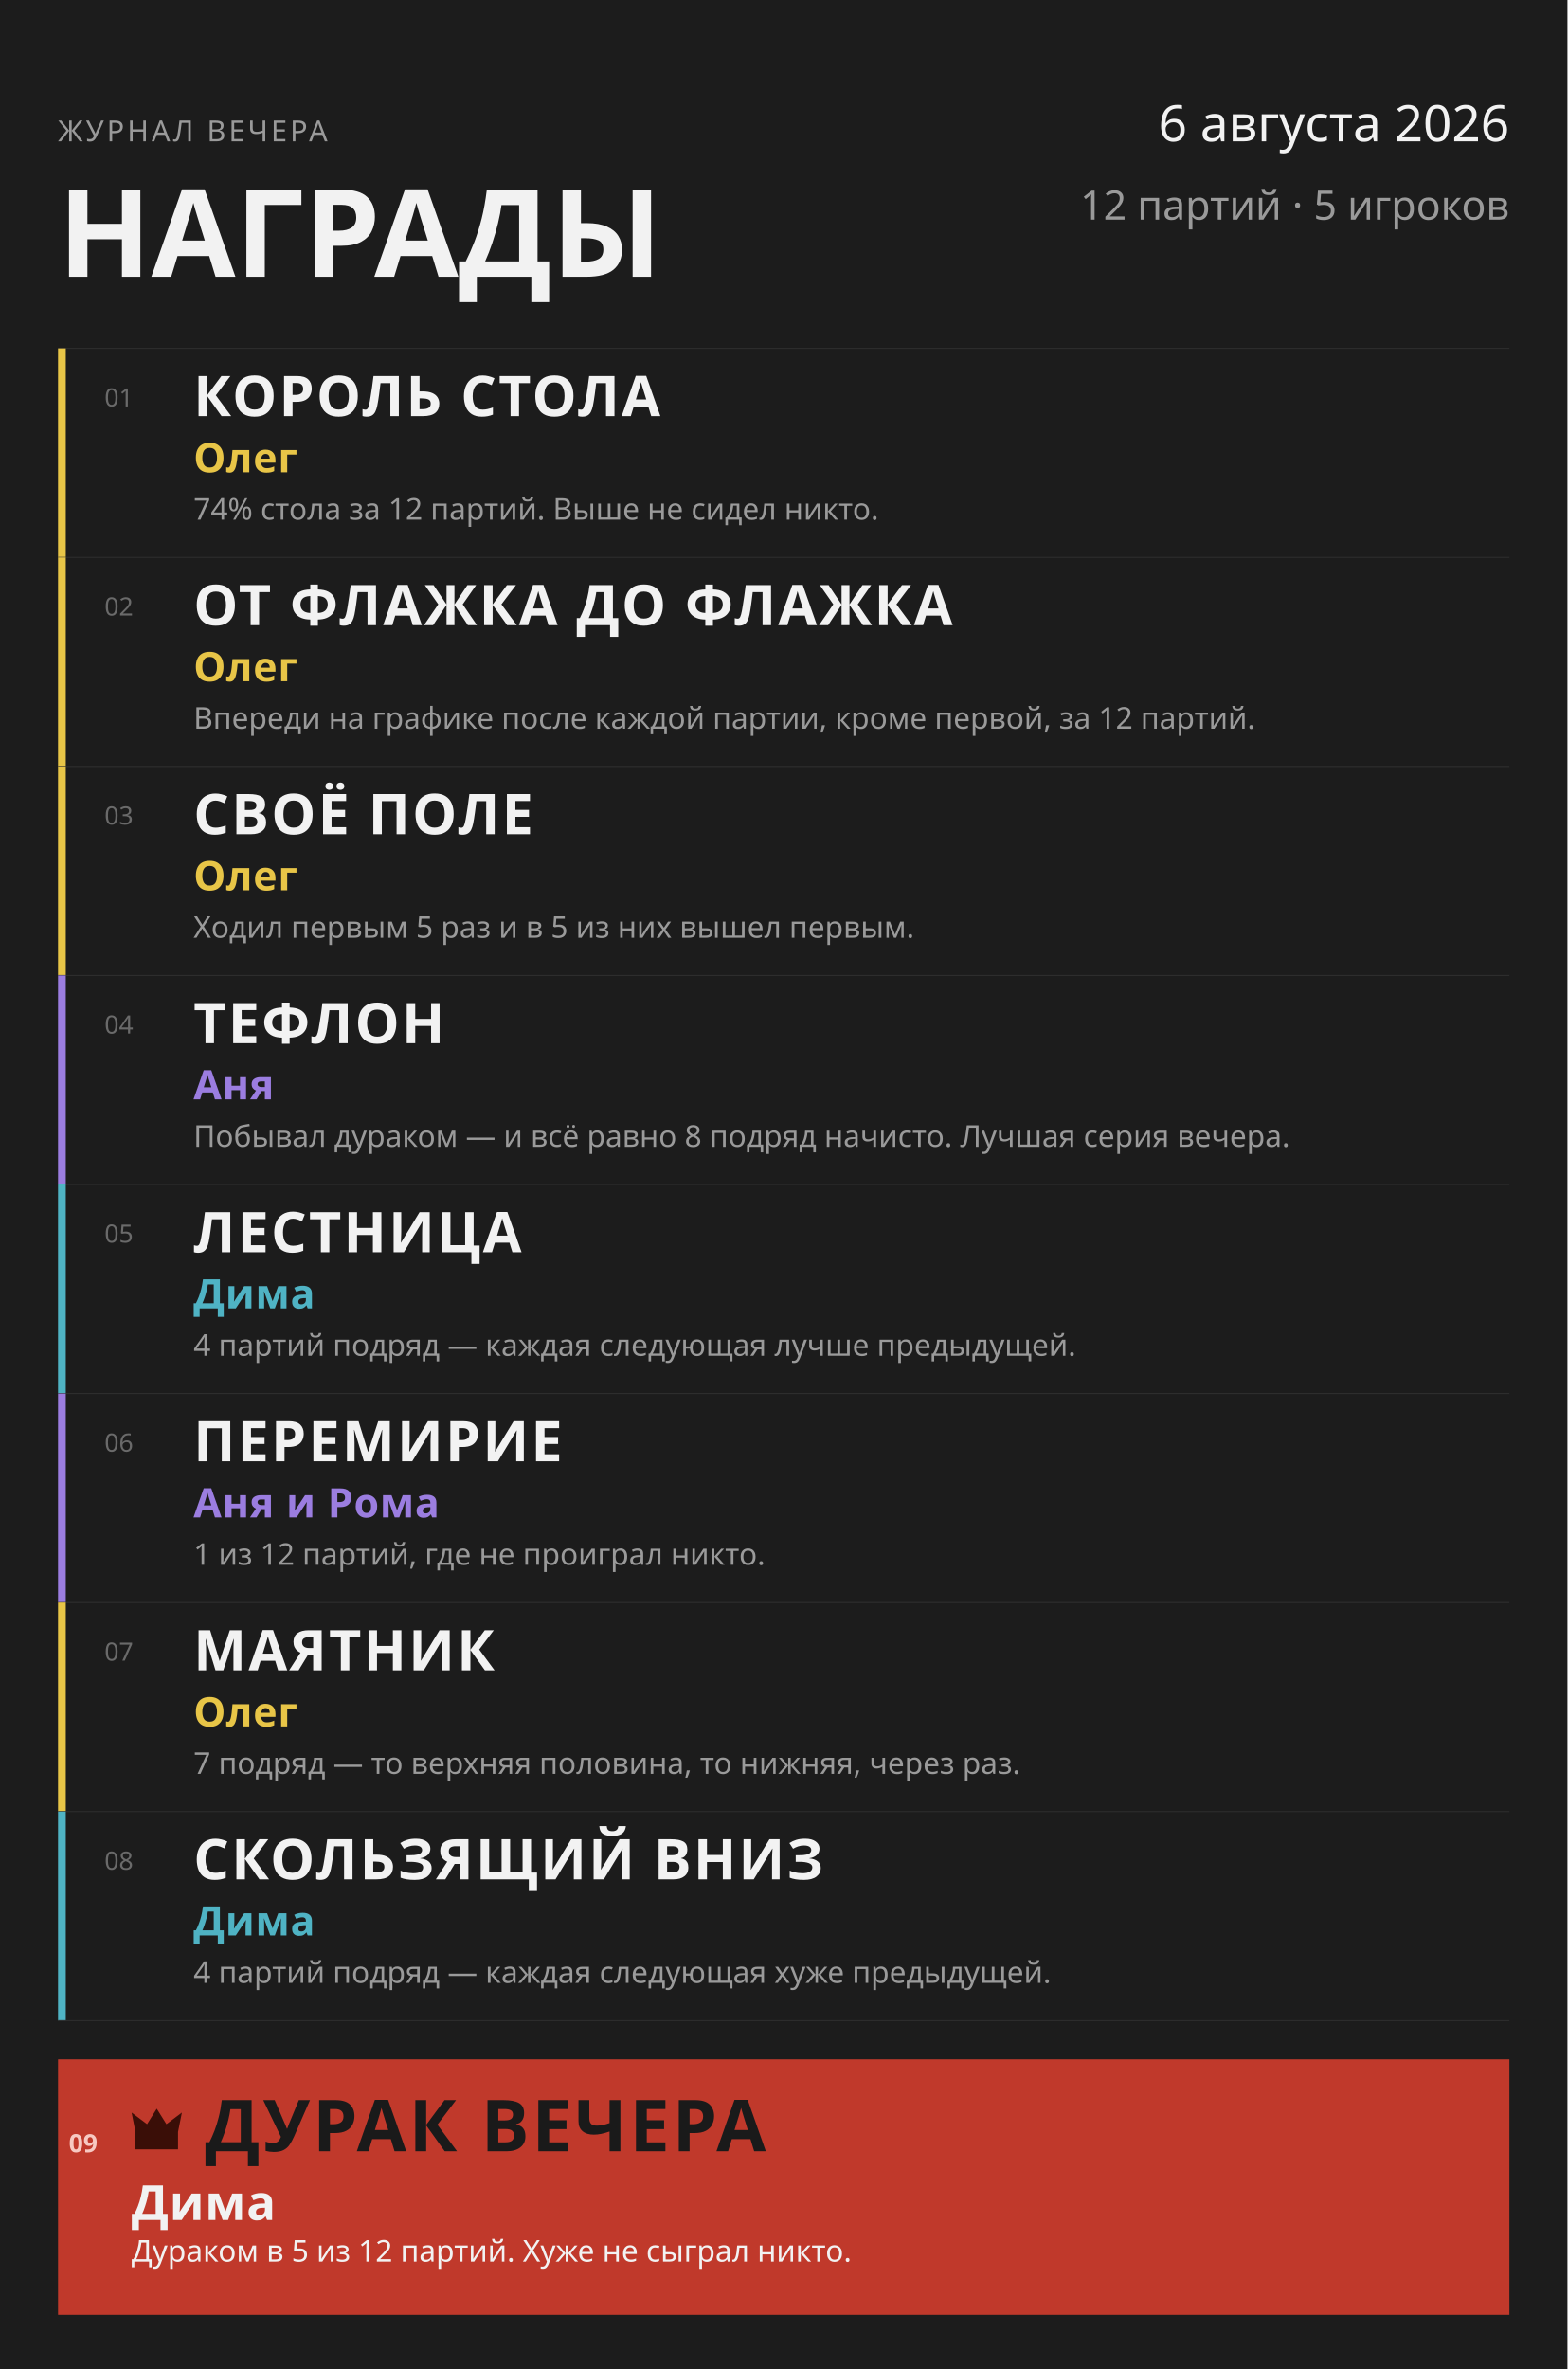
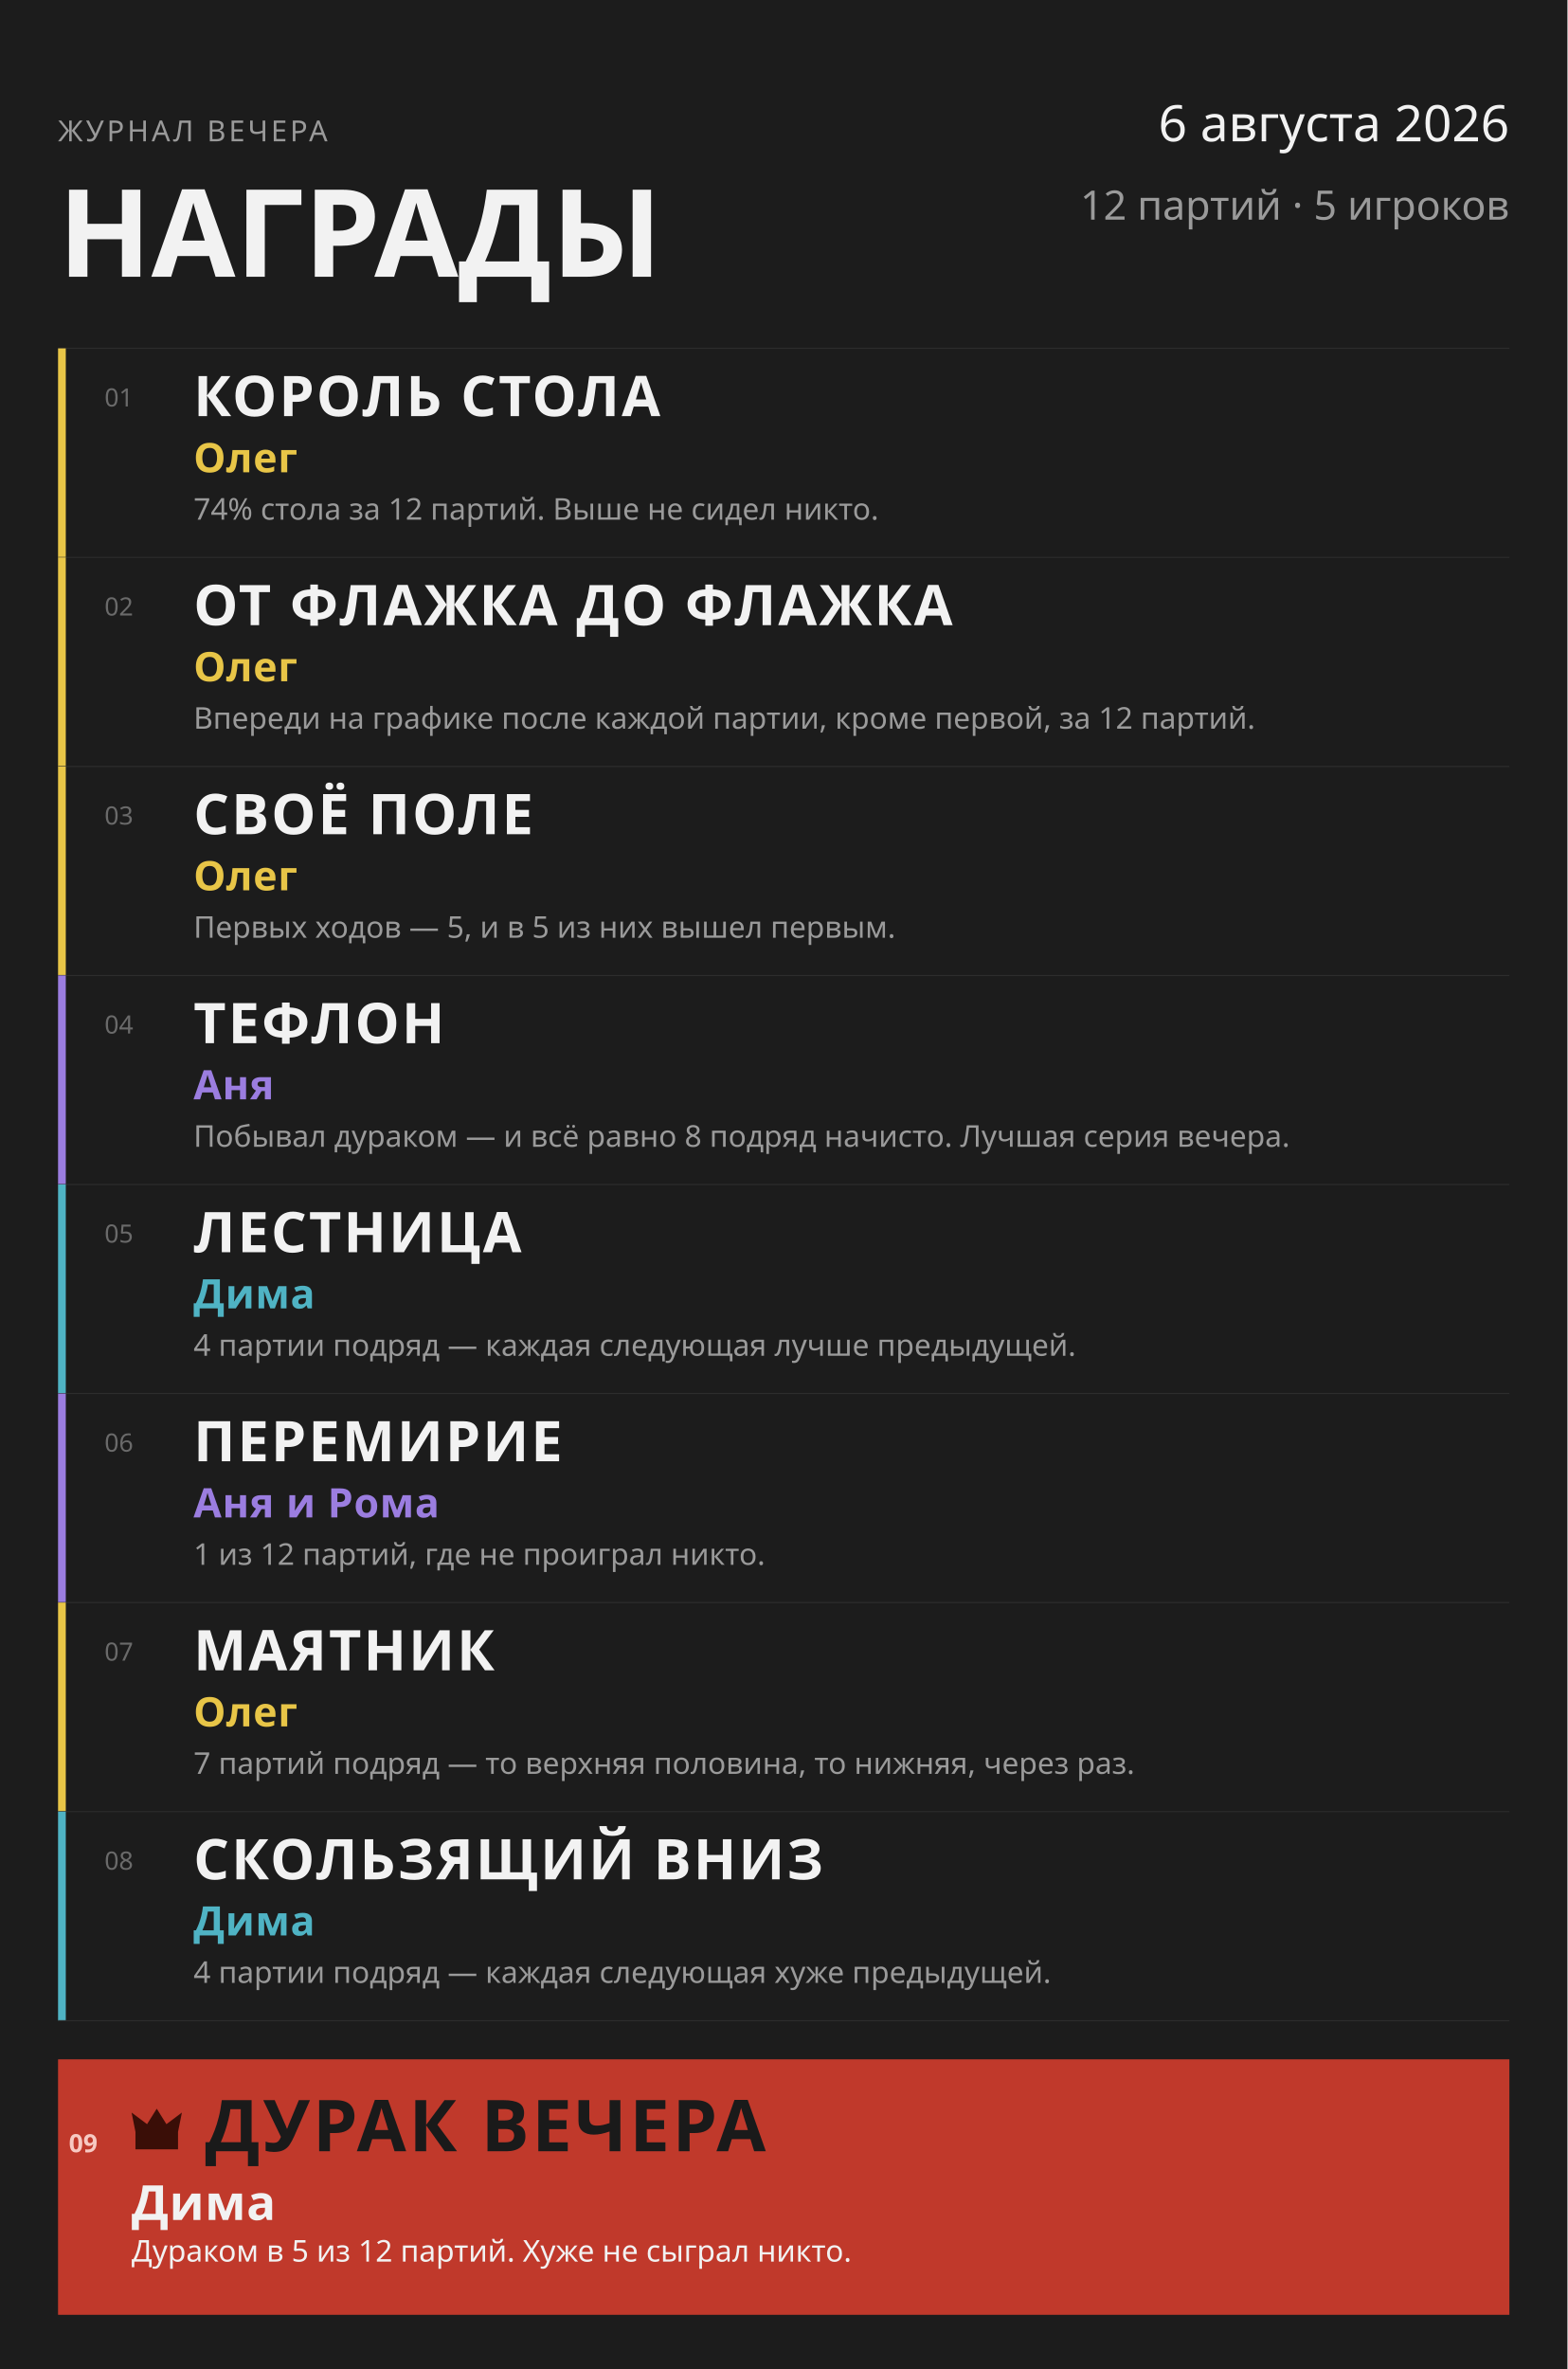
<svg xmlns="http://www.w3.org/2000/svg" width="1620" height="2448" viewBox="0 0 1620 2448">
  <rect x="0" y="0" width="1620" height="2448" fill="#1c1c1c" />
  <text x="60" y="146" fill="#9a9a9a" font-family="Noto Sans" font-size="30" letter-spacing="3">ЖУРНАЛ ВЕЧЕРА</text>
  <text x="60" y="286" fill="#f2f2f2" font-family="Noto Sans" font-weight="bold" font-size="126">НАГРАДЫ</text>
  <text x="1560" y="146" fill="#f2f2f2" font-family="Noto Sans" font-size="52" text-anchor="end">6 августа 2026</text>
  <text x="1560" y="227" fill="#9a9a9a" font-family="Noto Sans" font-size="42" text-anchor="end">12 партий · 5 игроков</text>
  <line x1="60" y1="360" x2="1560" y2="360" stroke="#2e2e2e" stroke-width="1" />
  <rect x="60" y="360" width="8" height="216" fill="#e8c547" />
  <text x="108" y="420" fill="#6a6a6a" font-family="Noto Sans" font-size="26">01</text>
  <text x="200" y="430" fill="#f2f2f2" font-family="Noto Sans" font-weight="bold" font-size="58" letter-spacing="2.2">КОРОЛЬ СТОЛА</text>
  <text x="200" y="488" fill="#e8c547" font-family="Noto Sans" font-weight="bold" font-size="42" letter-spacing="0.8">Олег</text>
  <text x="200" y="537" fill="#9a9a9a" font-family="Noto Sans" font-size="31">74% стола за 12 партий. Выше не сидел никто.</text>
  <line x1="60" y1="576" x2="1560" y2="576" stroke="#2e2e2e" stroke-width="1" />
  <rect x="60" y="576" width="8" height="216" fill="#e8c547" />
  <text x="108" y="636" fill="#6a6a6a" font-family="Noto Sans" font-size="26">02</text>
  <text x="200" y="646" fill="#f2f2f2" font-family="Noto Sans" font-weight="bold" font-size="58" letter-spacing="2.2">ОТ ФЛАЖКА ДО ФЛАЖКА</text>
  <text x="200" y="704" fill="#e8c547" font-family="Noto Sans" font-weight="bold" font-size="42" letter-spacing="0.8">Олег</text>
  <text x="200" y="753" fill="#9a9a9a" font-family="Noto Sans" font-size="31">Впереди на графике после каждой партии, кроме первой, за 12 партий.</text>
  <line x1="60" y1="792" x2="1560" y2="792" stroke="#2e2e2e" stroke-width="1" />
  <rect x="60" y="792" width="8" height="216" fill="#e8c547" />
  <text x="108" y="852" fill="#6a6a6a" font-family="Noto Sans" font-size="26">03</text>
  <text x="200" y="862" fill="#f2f2f2" font-family="Noto Sans" font-weight="bold" font-size="58" letter-spacing="2.2">СВОЁ ПОЛЕ</text>
  <text x="200" y="920" fill="#e8c547" font-family="Noto Sans" font-weight="bold" font-size="42" letter-spacing="0.8">Олег</text>
-   <text x="200" y="969" fill="#9a9a9a" font-family="Noto Sans" font-size="31">Ходил первым 5 раз и в 5 из них вышел первым.</text>
+   <text x="200" y="969" fill="#9a9a9a" font-family="Noto Sans" font-size="31">Первых ходов — 5, и в 5 из них вышел первым.</text>
  <line x1="60" y1="1008" x2="1560" y2="1008" stroke="#2e2e2e" stroke-width="1" />
  <rect x="60" y="1008" width="8" height="216" fill="#9b7de0" />
  <text x="108" y="1068" fill="#6a6a6a" font-family="Noto Sans" font-size="26">04</text>
  <text x="200" y="1078" fill="#f2f2f2" font-family="Noto Sans" font-weight="bold" font-size="58" letter-spacing="2.2">ТЕФЛОН</text>
  <text x="200" y="1136" fill="#9b7de0" font-family="Noto Sans" font-weight="bold" font-size="42" letter-spacing="0.8">Аня</text>
  <text x="200" y="1185" fill="#9a9a9a" font-family="Noto Sans" font-size="31">Побывал дураком — и всё равно 8 подряд начисто. Лучшая серия вечера.</text>
  <line x1="60" y1="1224" x2="1560" y2="1224" stroke="#2e2e2e" stroke-width="1" />
  <rect x="60" y="1224" width="8" height="216" fill="#4fb3c4" />
  <text x="108" y="1284" fill="#6a6a6a" font-family="Noto Sans" font-size="26">05</text>
  <text x="200" y="1294" fill="#f2f2f2" font-family="Noto Sans" font-weight="bold" font-size="58" letter-spacing="2.2">ЛЕСТНИЦА</text>
  <text x="200" y="1352" fill="#4fb3c4" font-family="Noto Sans" font-weight="bold" font-size="42" letter-spacing="0.8">Дима</text>
-   <text x="200" y="1401" fill="#9a9a9a" font-family="Noto Sans" font-size="31">4 партий подряд — каждая следующая лучше предыдущей.</text>
+   <text x="200" y="1401" fill="#9a9a9a" font-family="Noto Sans" font-size="31">4 партии подряд — каждая следующая лучше предыдущей.</text>
  <line x1="60" y1="1440" x2="1560" y2="1440" stroke="#2e2e2e" stroke-width="1" />
  <rect x="60" y="1440" width="8" height="216" fill="#9b7de0" />
  <text x="108" y="1500" fill="#6a6a6a" font-family="Noto Sans" font-size="26">06</text>
  <text x="200" y="1510" fill="#f2f2f2" font-family="Noto Sans" font-weight="bold" font-size="58" letter-spacing="2.2">ПЕРЕМИРИЕ</text>
  <text x="200" y="1568" fill="#9b7de0" font-family="Noto Sans" font-weight="bold" font-size="42" letter-spacing="0.8">Аня и Рома</text>
  <text x="200" y="1617" fill="#9a9a9a" font-family="Noto Sans" font-size="31">1 из 12 партий, где не проиграл никто.</text>
  <line x1="60" y1="1656" x2="1560" y2="1656" stroke="#2e2e2e" stroke-width="1" />
  <rect x="60" y="1656" width="8" height="216" fill="#e8c547" />
  <text x="108" y="1716" fill="#6a6a6a" font-family="Noto Sans" font-size="26">07</text>
  <text x="200" y="1726" fill="#f2f2f2" font-family="Noto Sans" font-weight="bold" font-size="58" letter-spacing="2.2">МАЯТНИК</text>
  <text x="200" y="1784" fill="#e8c547" font-family="Noto Sans" font-weight="bold" font-size="42" letter-spacing="0.8">Олег</text>
-   <text x="200" y="1833" fill="#9a9a9a" font-family="Noto Sans" font-size="31">7 подряд — то верхняя половина, то нижняя, через раз.</text>
+   <text x="200" y="1833" fill="#9a9a9a" font-family="Noto Sans" font-size="31">7 партий подряд — то верхняя половина, то нижняя, через раз.</text>
  <line x1="60" y1="1872" x2="1560" y2="1872" stroke="#2e2e2e" stroke-width="1" />
  <rect x="60" y="1872" width="8" height="216" fill="#4fb3c4" />
  <text x="108" y="1932" fill="#6a6a6a" font-family="Noto Sans" font-size="26">08</text>
  <text x="200" y="1942" fill="#f2f2f2" font-family="Noto Sans" font-weight="bold" font-size="58" letter-spacing="2.2">СКОЛЬЗЯЩИЙ ВНИЗ</text>
  <text x="200" y="2000" fill="#4fb3c4" font-family="Noto Sans" font-weight="bold" font-size="42" letter-spacing="0.8">Дима</text>
-   <text x="200" y="2049" fill="#9a9a9a" font-family="Noto Sans" font-size="31">4 партий подряд — каждая следующая хуже предыдущей.</text>
+   <text x="200" y="2049" fill="#9a9a9a" font-family="Noto Sans" font-size="31">4 партии подряд — каждая следующая хуже предыдущей.</text>
  <line x1="60" y1="2088" x2="1560" y2="2088" stroke="#2e2e2e" stroke-width="1" />
  <rect x="60" y="2128" width="1500" height="264" fill="#c0392b" />
  <text x="86" y="2224" fill="#f7c9c2" font-family="Noto Sans" font-weight="bold" font-size="26" text-anchor="middle">09</text>
  <path d="M2 21 L2 12 L0 2 L8 8 L13 0 L18 8 L26 2 L24 12 L24 21 Z" fill="#3a0e07" transform="translate(136 2179) scale(2)" />
  <text x="212" y="2223" fill="#1a1a1a" font-family="Noto Sans" font-weight="bold" font-size="74" letter-spacing="2.8">ДУРАК ВЕЧЕРА</text>
  <text x="136" y="2294" fill="#f2f2f2" font-family="Noto Sans" font-weight="bold" font-size="50" letter-spacing="0.8">Дима</text>
  <text x="136" y="2337" fill="#f2f2f2" font-family="Noto Sans" font-size="31">Дураком в 5 из 12 партий. Хуже не сыграл никто.</text>
</svg>
